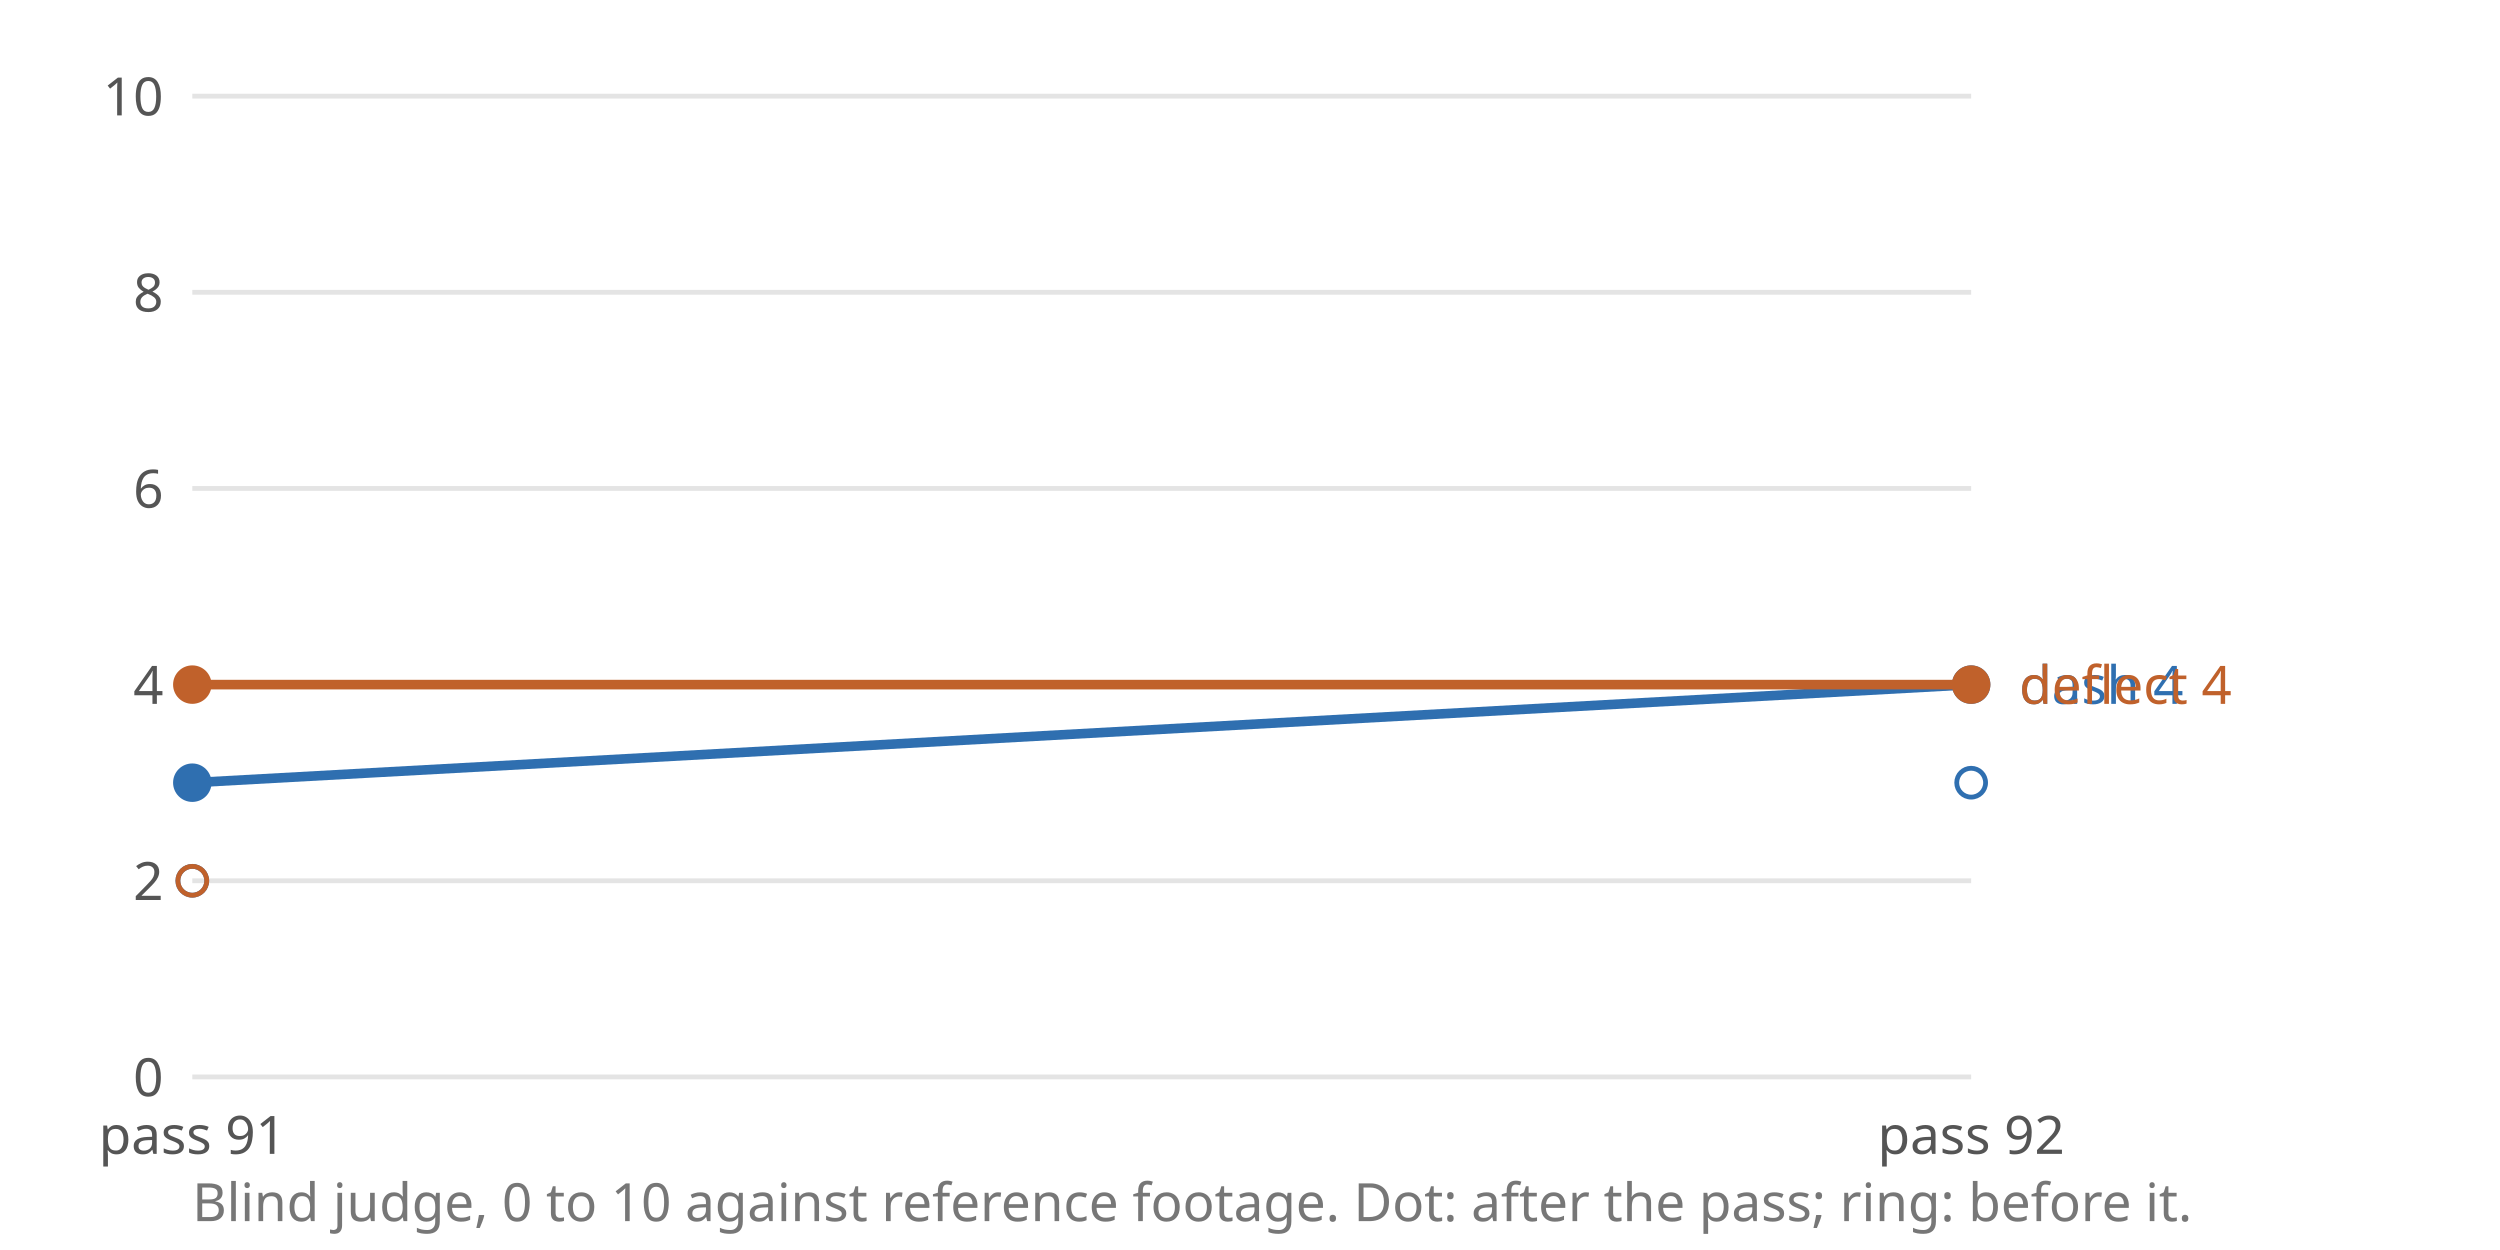
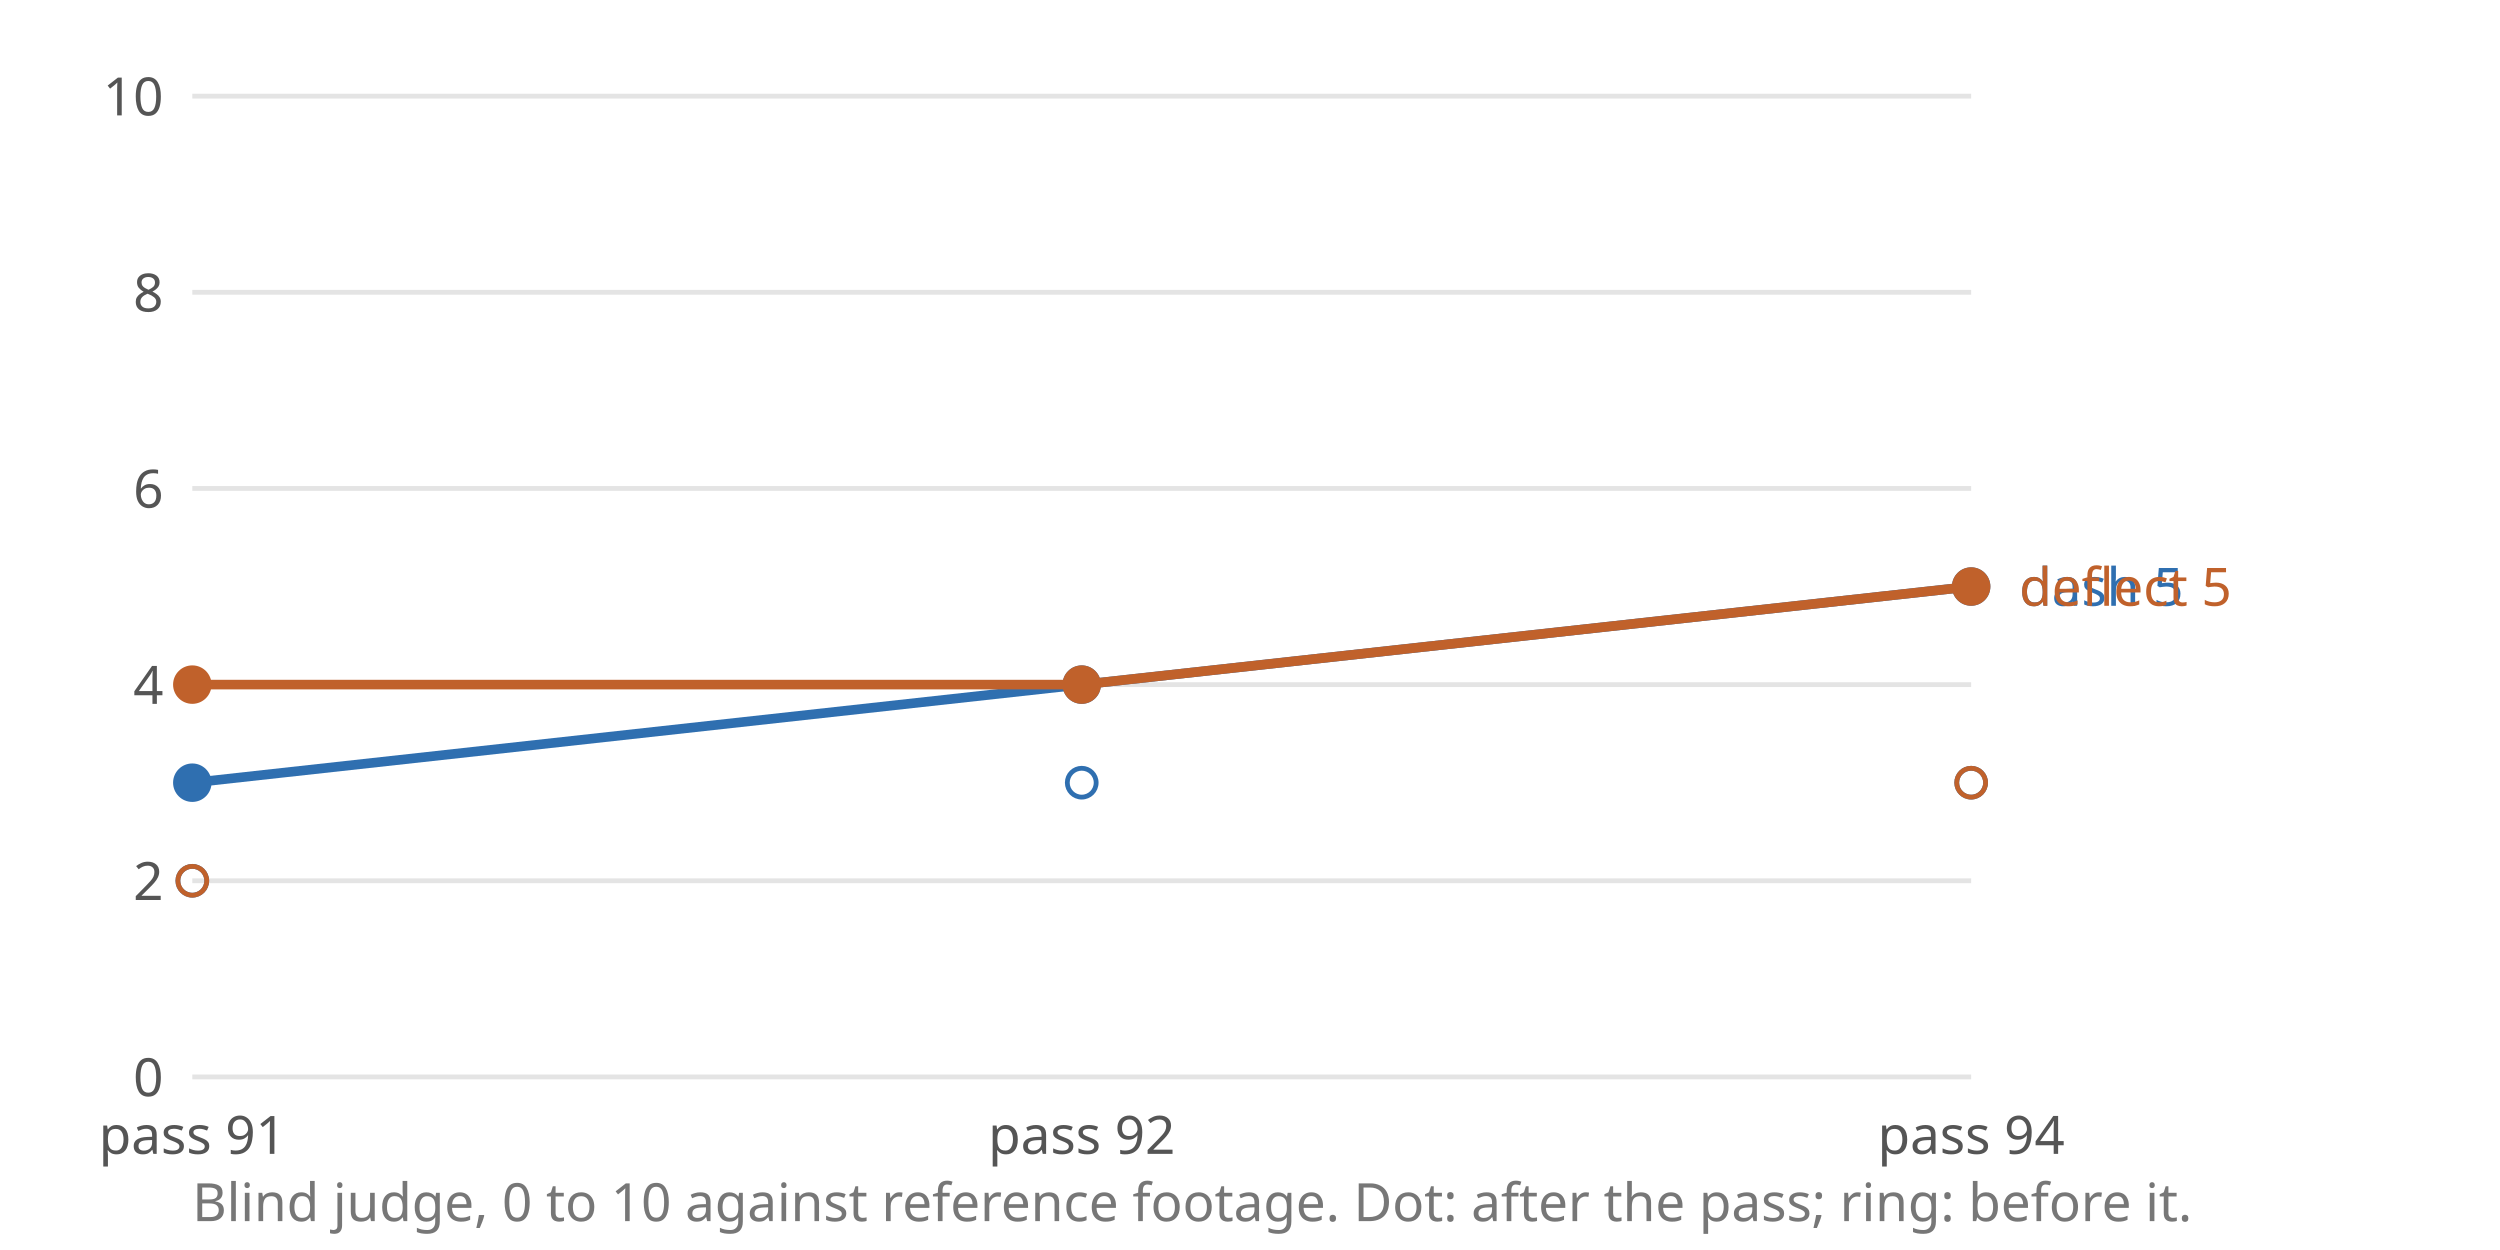
<svg xmlns="http://www.w3.org/2000/svg" width="520" height="260" font-family="sans-serif" font-size="11">
  <rect width="520" height="260" fill="#fff" />
  <line x1="40" x2="410" y1="224" y2="224" stroke="#e4e4e4" />
  <text x="34" y="228" text-anchor="end" fill="#555">0</text>
  <line x1="40" x2="410" y1="183.2" y2="183.2" stroke="#e4e4e4" />
  <text x="34" y="187.2" text-anchor="end" fill="#555">2</text>
  <line x1="40" x2="410" y1="142.4" y2="142.4" stroke="#e4e4e4" />
  <text x="34" y="146.4" text-anchor="end" fill="#555">4</text>
  <line x1="40" x2="410" y1="101.6" y2="101.6" stroke="#e4e4e4" />
  <text x="34" y="105.6" text-anchor="end" fill="#555">6</text>
  <line x1="40" x2="410" y1="60.8" y2="60.8" stroke="#e4e4e4" />
  <text x="34" y="64.8" text-anchor="end" fill="#555">8</text>
  <line x1="40" x2="410" y1="20" y2="20" stroke="#e4e4e4" />
  <text x="34" y="24" text-anchor="end" fill="#555">10</text>
  <text x="40" y="240" text-anchor="middle" fill="#555">pass 91</text>
-   <text x="410" y="240" text-anchor="middle" fill="#555">pass 92</text>
-   <polyline fill="none" stroke="#2f6fb0" stroke-width="2" points="40,162.8 410,142.4" />
+   <text x="225" y="240" text-anchor="middle" fill="#555">pass 92</text>
+   <text x="410" y="240" text-anchor="middle" fill="#555">pass 94</text>
+   <polyline fill="none" stroke="#2f6fb0" stroke-width="2" points="40,162.8 225,142.4 410,122" />
  <circle cx="40" cy="162.8" r="4" fill="#2f6fb0" />
  <circle cx="40" cy="183.2" r="3" fill="none" stroke="#2f6fb0" />
-   <circle cx="410" cy="142.4" r="4" fill="#2f6fb0" />
+   <circle cx="225" cy="142.4" r="4" fill="#2f6fb0" />
+   <circle cx="225" cy="162.8" r="3" fill="none" stroke="#2f6fb0" />
+   <circle cx="410" cy="122" r="4" fill="#2f6fb0" />
  <circle cx="410" cy="162.8" r="3" fill="none" stroke="#2f6fb0" />
-   <text x="420" y="146.4" fill="#2f6fb0">dash 4</text>
-   <polyline fill="none" stroke="#c0612b" stroke-width="2" points="40,142.4 410,142.4" />
+   <text x="420" y="126" fill="#2f6fb0">dash 5</text>
+   <polyline fill="none" stroke="#c0612b" stroke-width="2" points="40,142.4 225,142.4 410,122" />
  <circle cx="40" cy="142.4" r="4" fill="#c0612b" />
  <circle cx="40" cy="183.2" r="3" fill="none" stroke="#c0612b" />
-   <circle cx="410" cy="142.4" r="4" fill="#c0612b" />
-   <circle cx="410" cy="142.4" r="3" fill="none" stroke="#c0612b" />
-   <text x="420" y="146.4" fill="#c0612b">deflect 4</text>
+   <circle cx="225" cy="142.4" r="4" fill="#c0612b" />
+   <circle cx="225" cy="142.4" r="3" fill="none" stroke="#c0612b" />
+   <circle cx="410" cy="122" r="4" fill="#c0612b" />
+   <circle cx="410" cy="162.8" r="3" fill="none" stroke="#c0612b" />
+   <text x="420" y="126" fill="#c0612b">deflect 5</text>
  <text x="40" y="254" fill="#777">Blind judge, 0 to 10 against reference footage. Dot: after the pass; ring: before it.</text>
</svg>
